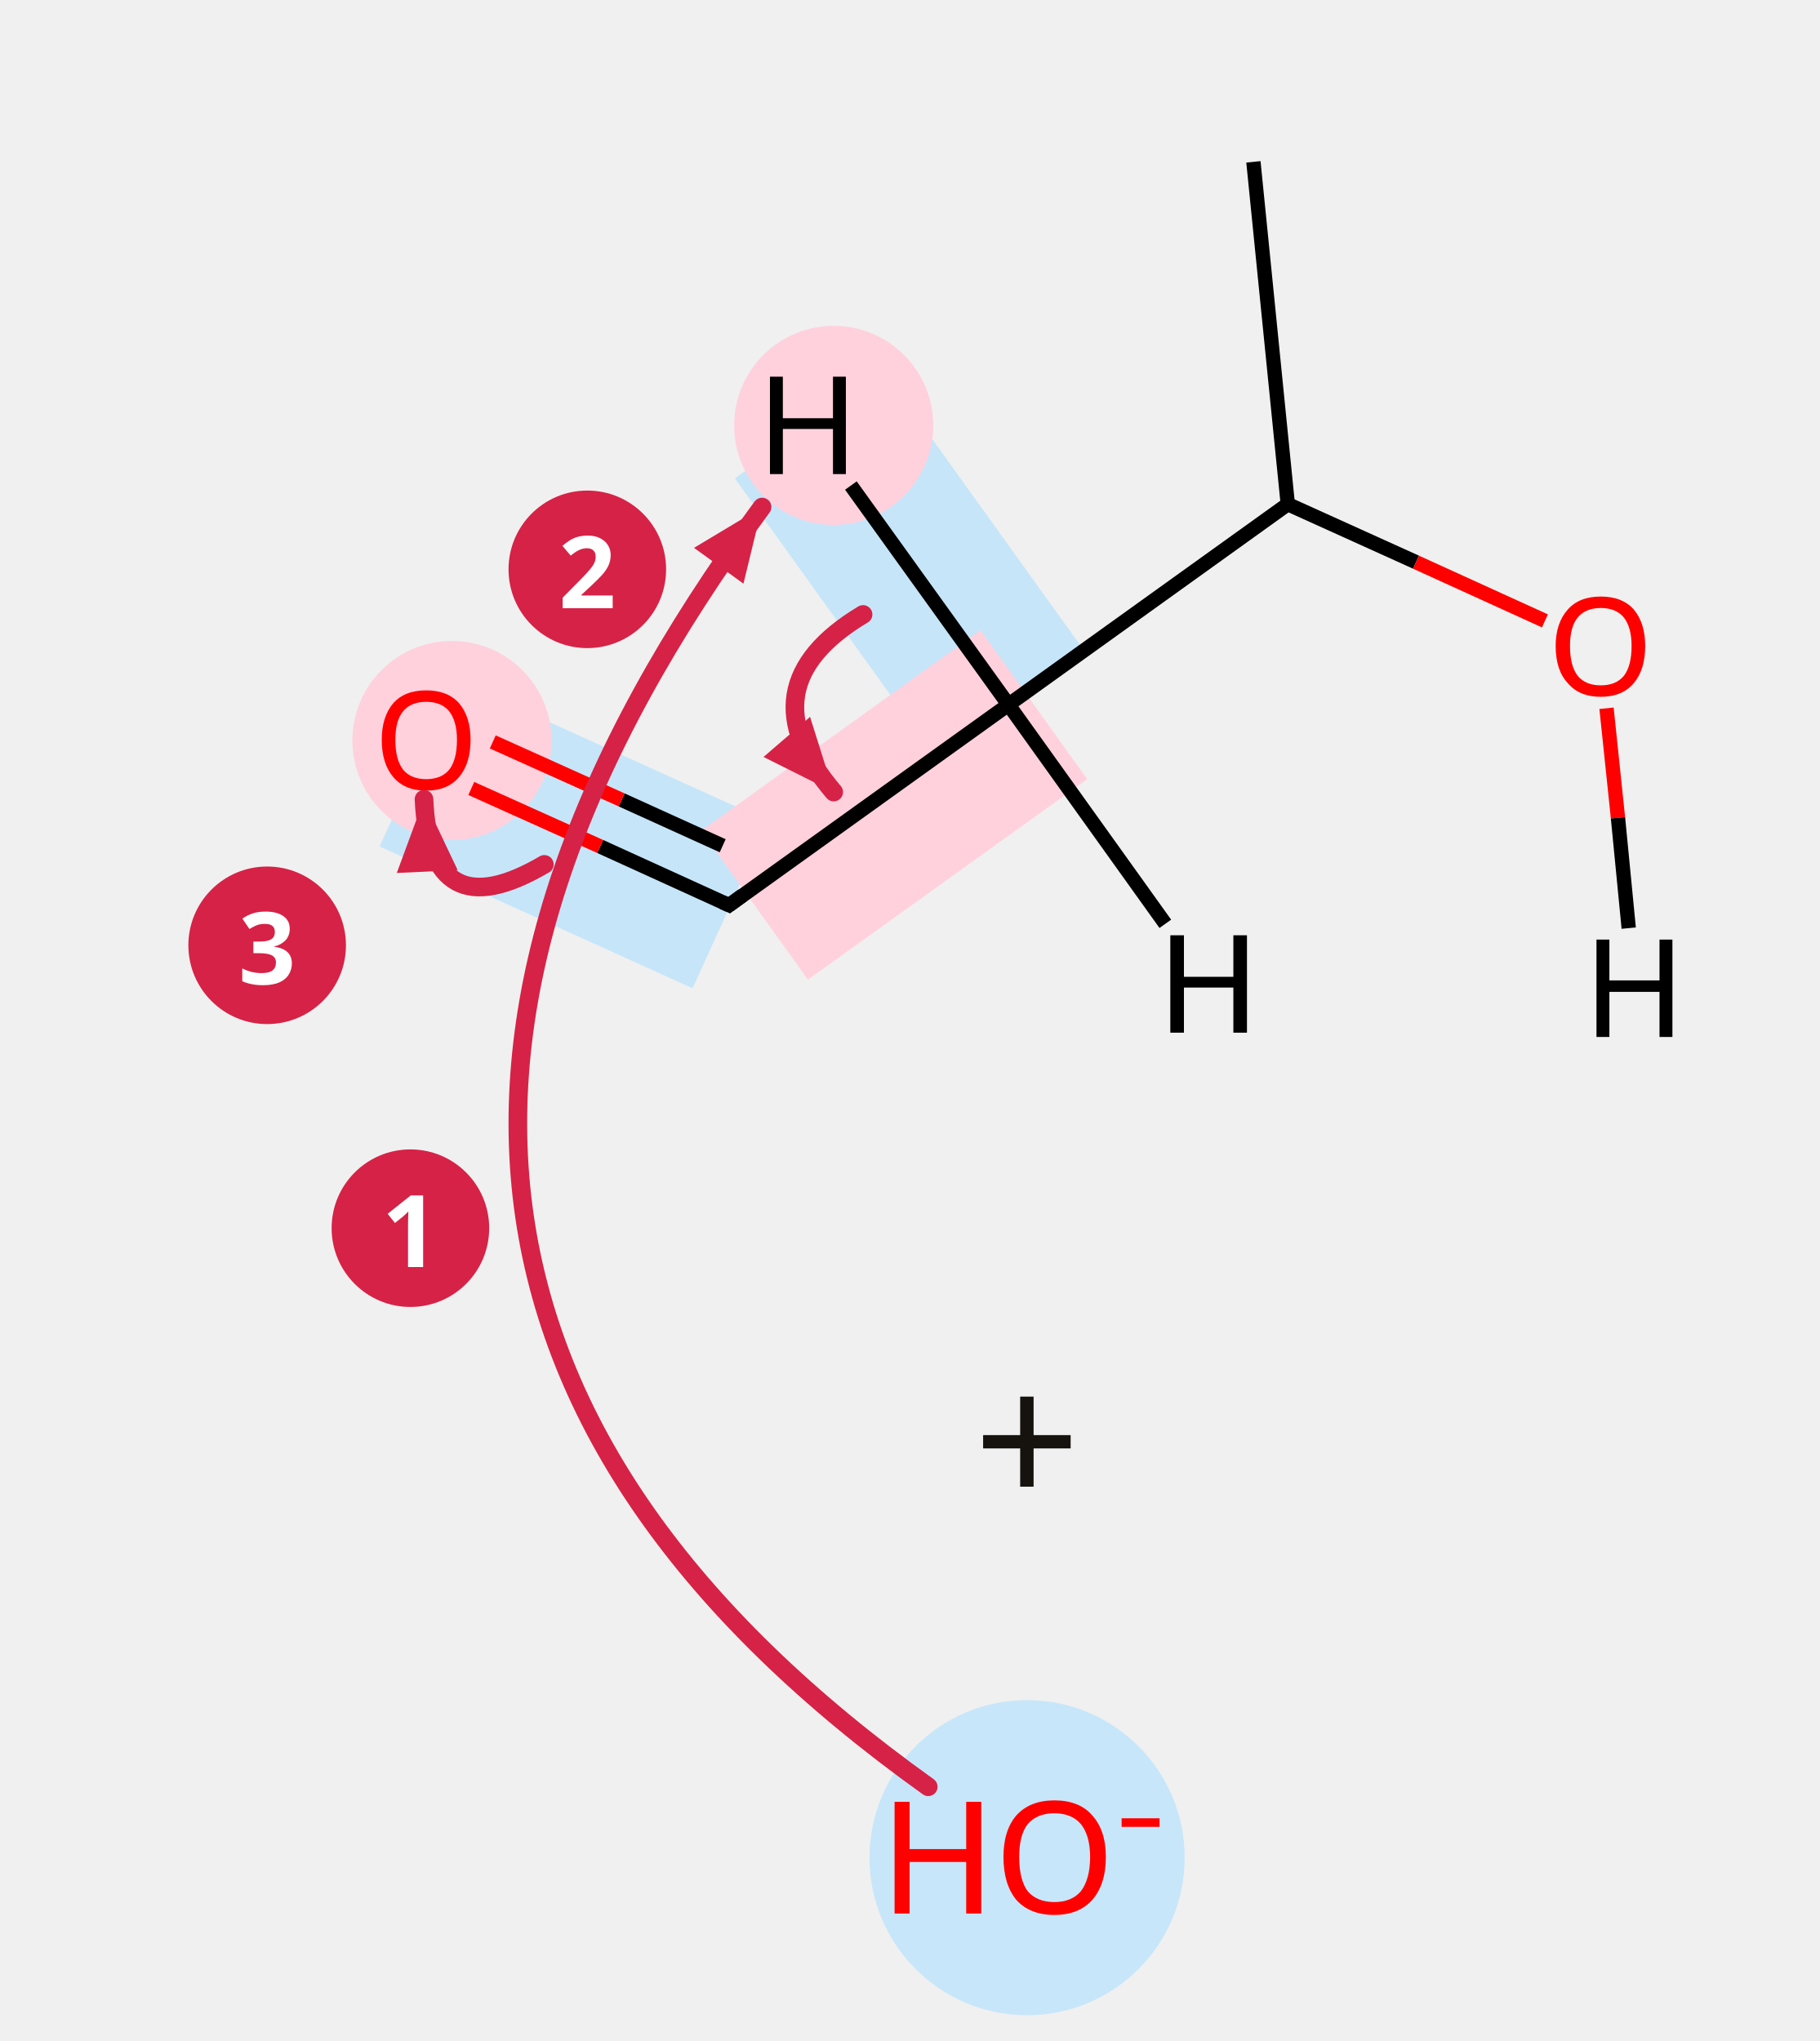
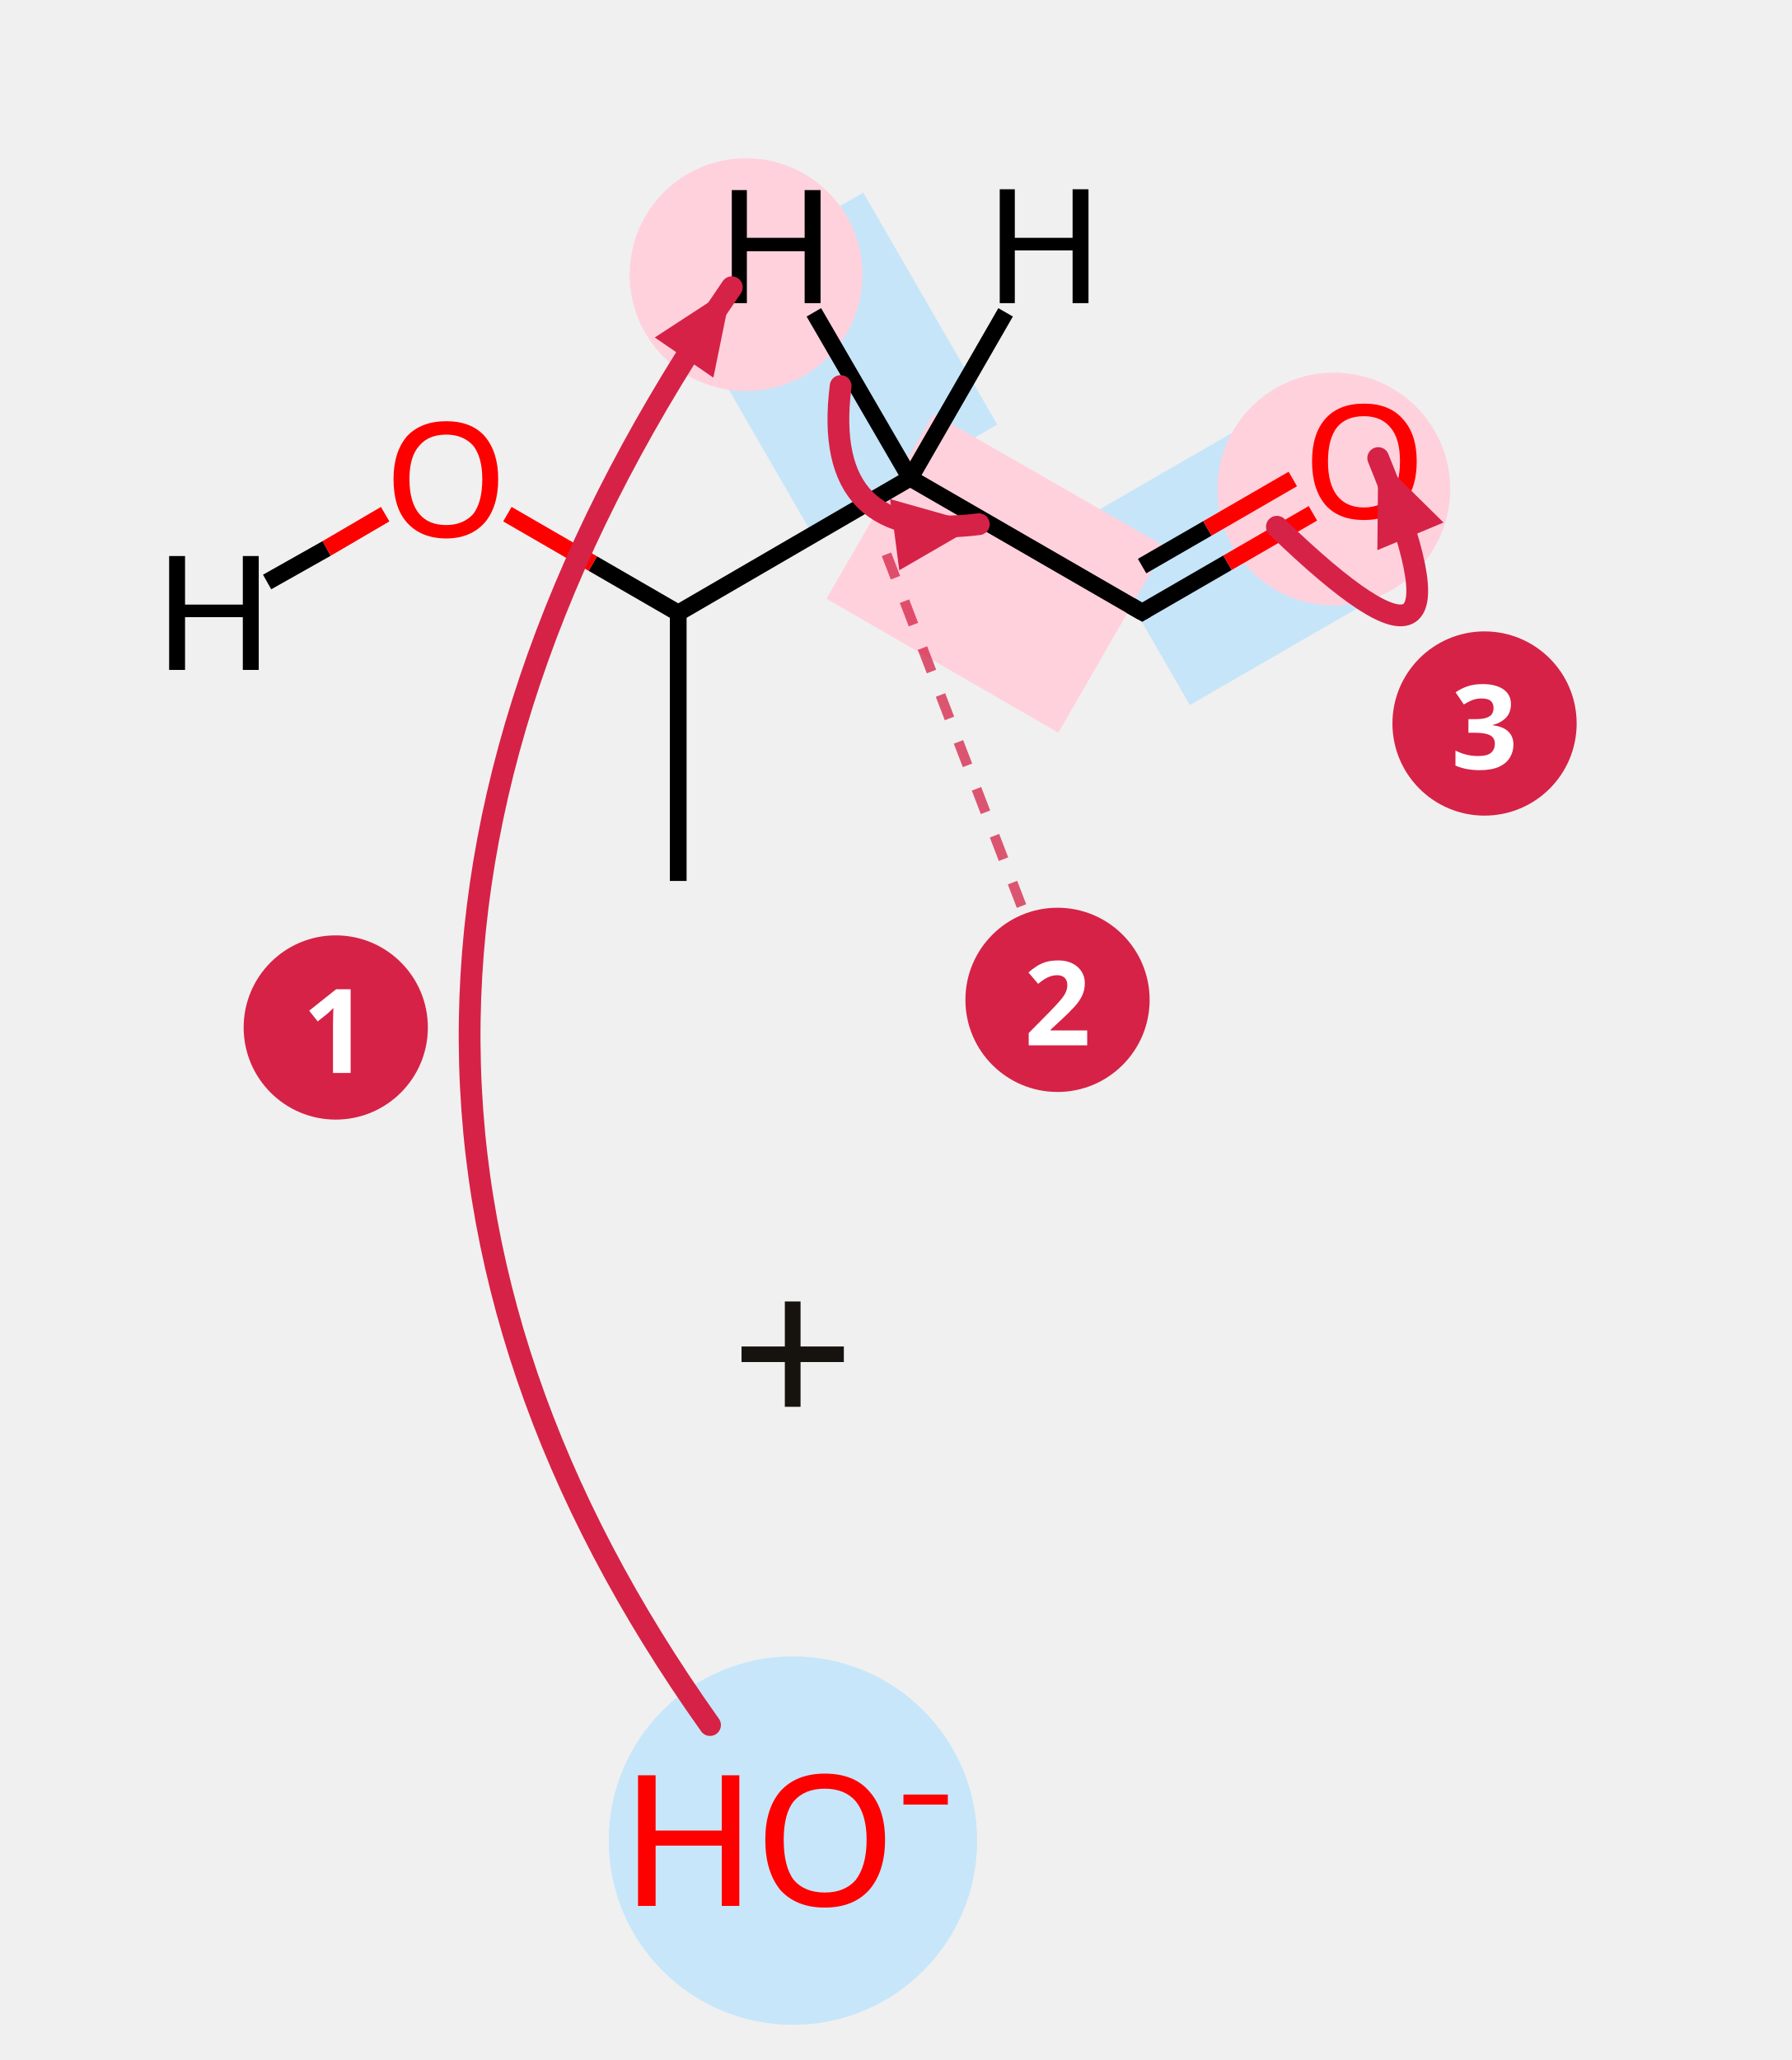
- <svg xmlns="http://www.w3.org/2000/svg" version="1.1" width="254px" height="285px" viewBox="-29 4 254 285">
-   <g transform="translate(-5.6, -22.3)">
-     <path class="bond-0 atom-0 atom-1" d="M 100.0,78.2 L 128.0,117.2 L 107.2,132.1 L 79.2,93.1 Z" style="fill:#C6E5F9;fill-rule:evenodd;fill-opacity:1;stroke:#C6E5F9;stroke-width:0.0px;stroke-linecap:butt;stroke-linejoin:miter;stroke-miterlimit:10;stroke-opacity:1;" />
-     <path class="bond-3 atom-3 atom-4" d="M 40.2,121.2 L 83.9,141.0 L 73.3,164.3 L 29.6,144.5 Z" style="fill:#C6E5F9;fill-rule:evenodd;fill-opacity:1;stroke:#C6E5F9;stroke-width:0.0px;stroke-linecap:butt;stroke-linejoin:miter;stroke-miterlimit:10;stroke-opacity:1;" />
-     <path class="bond-2 atom-1 atom-3" d="M 113.5,114.3 L 128.4,135.1 L 89.4,163.1 L 74.5,142.3 Z" style="fill:#FFD1DD;fill-rule:evenodd;fill-opacity:1;stroke:#FFD1DD;stroke-width:0.0px;stroke-linecap:butt;stroke-linejoin:miter;stroke-miterlimit:10;stroke-opacity:1;" />
-     <ellipse cx="93.0" cy="85.7" rx="13.4" ry="13.4" class="atom-0" style="fill:#FFD1DD;fill-rule:evenodd;stroke:#FFD1DD;stroke-width:1.0px;stroke-linecap:butt;stroke-linejoin:miter;stroke-opacity:1" />
-     <ellipse cx="39.7" cy="129.7" rx="13.4" ry="13.4" class="atom-4" style="fill:#FFD1DD;fill-rule:evenodd;stroke:#FFD1DD;stroke-width:1.0px;stroke-linecap:butt;stroke-linejoin:miter;stroke-opacity:1" />
-     <path class="bond-0 atom-0 atom-1" d="M 95.4,94.1 L 117.4,124.7" style="fill:none;fill-rule:evenodd;stroke:#000000;stroke-width:2.0px;stroke-linecap:butt;stroke-linejoin:miter;stroke-opacity:1" />
-     <path class="bond-1 atom-1 atom-2" d="M 117.4,124.7 L 139.3,155.3" style="fill:none;fill-rule:evenodd;stroke:#000000;stroke-width:2.0px;stroke-linecap:butt;stroke-linejoin:miter;stroke-opacity:1" />
-     <path class="bond-2 atom-1 atom-3" d="M 117.4,124.7 L 78.4,152.7" style="fill:none;fill-rule:evenodd;stroke:#000000;stroke-width:2.0px;stroke-linecap:butt;stroke-linejoin:miter;stroke-opacity:1" />
-     <path class="bond-3 atom-3 atom-4" d="M 78.4,152.7 L 60.4,144.5" style="fill:none;fill-rule:evenodd;stroke:#000000;stroke-width:2.0px;stroke-linecap:butt;stroke-linejoin:miter;stroke-opacity:1" />
-     <path class="bond-3 atom-3 atom-4" d="M 60.4,144.5 L 42.4,136.4" style="fill:none;fill-rule:evenodd;stroke:#FF0000;stroke-width:2.0px;stroke-linecap:butt;stroke-linejoin:miter;stroke-opacity:1" />
-     <path class="bond-3 atom-3 atom-4" d="M 77.5,144.4 L 63.4,138.0" style="fill:none;fill-rule:evenodd;stroke:#000000;stroke-width:2.0px;stroke-linecap:butt;stroke-linejoin:miter;stroke-opacity:1" />
-     <path class="bond-3 atom-3 atom-4" d="M 63.4,138.0 L 45.4,129.9" style="fill:none;fill-rule:evenodd;stroke:#FF0000;stroke-width:2.0px;stroke-linecap:butt;stroke-linejoin:miter;stroke-opacity:1" />
-     <path class="bond-4 atom-1 atom-5" d="M 117.4,124.7 L 156.4,96.7" style="fill:none;fill-rule:evenodd;stroke:#000000;stroke-width:2.0px;stroke-linecap:butt;stroke-linejoin:miter;stroke-opacity:1" />
-     <path class="bond-5 atom-5 atom-6" d="M 156.4,96.7 L 151.6,48.9" style="fill:none;fill-rule:evenodd;stroke:#000000;stroke-width:2.0px;stroke-linecap:butt;stroke-linejoin:miter;stroke-opacity:1" />
-     <path class="bond-6 atom-5 atom-7" d="M 156.4,96.7 L 174.3,104.8" style="fill:none;fill-rule:evenodd;stroke:#000000;stroke-width:2.0px;stroke-linecap:butt;stroke-linejoin:miter;stroke-opacity:1" />
-     <path class="bond-6 atom-5 atom-7" d="M 174.3,104.8 L 192.3,113.0" style="fill:none;fill-rule:evenodd;stroke:#FF0000;stroke-width:2.0px;stroke-linecap:butt;stroke-linejoin:miter;stroke-opacity:1" />
-     <path class="bond-7 atom-7 atom-8" d="M 200.9,125.2 L 202.5,140.5" style="fill:none;fill-rule:evenodd;stroke:#FF0000;stroke-width:2.0px;stroke-linecap:butt;stroke-linejoin:miter;stroke-opacity:1" />
-     <path class="bond-7 atom-7 atom-8" d="M 202.5,140.5 L 204.0,155.9" style="fill:none;fill-rule:evenodd;stroke:#000000;stroke-width:2.0px;stroke-linecap:butt;stroke-linejoin:miter;stroke-opacity:1" />
-     <path d="M 80.3,151.3 L 78.4,152.7 L 77.5,152.3" style="fill:none;stroke:#000000;stroke-width:2.0px;stroke-linecap:butt;stroke-linejoin:miter;stroke-miterlimit:10;stroke-opacity:1;" />
-     <path class="atom-0" d="M 84.1 78.9 L 85.9 78.9 L 85.9 84.7 L 92.9 84.7 L 92.9 78.9 L 94.7 78.9 L 94.7 92.5 L 92.9 92.5 L 92.9 86.2 L 85.9 86.2 L 85.9 92.5 L 84.1 92.5 L 84.1 78.9 " fill="#000000" />
-     <path class="atom-2" d="M 140.0 156.9 L 141.9 156.9 L 141.9 162.7 L 148.8 162.7 L 148.8 156.9 L 150.7 156.9 L 150.7 170.5 L 148.8 170.5 L 148.8 164.2 L 141.9 164.2 L 141.9 170.5 L 140.0 170.5 L 140.0 156.9 " fill="#000000" />
-     <path class="atom-4" d="M 29.9 129.6 Q 29.9 126.4, 31.5 124.5 Q 33.1 122.7, 36.1 122.7 Q 39.1 122.7, 40.7 124.5 Q 42.3 126.4, 42.3 129.6 Q 42.3 132.9, 40.7 134.8 Q 39.1 136.7, 36.1 136.7 Q 33.1 136.7, 31.5 134.8 Q 29.9 132.9, 29.9 129.6 M 36.1 135.1 Q 38.2 135.1, 39.3 133.8 Q 40.4 132.4, 40.4 129.6 Q 40.4 127.0, 39.3 125.6 Q 38.2 124.3, 36.1 124.3 Q 34.0 124.3, 32.9 125.6 Q 31.8 126.9, 31.8 129.6 Q 31.8 132.4, 32.9 133.8 Q 34.0 135.1, 36.1 135.1 " fill="#FF0000" />
-     <path class="atom-7" d="M 193.8 116.5 Q 193.8 113.3, 195.5 111.4 Q 197.1 109.6, 200.1 109.6 Q 203.1 109.6, 204.7 111.4 Q 206.3 113.3, 206.3 116.5 Q 206.3 119.8, 204.7 121.7 Q 203.1 123.6, 200.1 123.6 Q 197.1 123.6, 195.5 121.7 Q 193.8 119.9, 193.8 116.5 M 200.1 122.0 Q 202.2 122.0, 203.3 120.7 Q 204.4 119.3, 204.4 116.5 Q 204.4 113.9, 203.3 112.5 Q 202.2 111.2, 200.1 111.2 Q 198.0 111.2, 196.9 112.5 Q 195.8 113.8, 195.8 116.5 Q 195.8 119.3, 196.9 120.7 Q 198.0 122.0, 200.1 122.0 " fill="#FF0000" />
-     <path class="atom-8" d="M 199.5 157.5 L 201.3 157.5 L 201.3 163.2 L 208.3 163.2 L 208.3 157.5 L 210.1 157.5 L 210.1 171.1 L 208.3 171.1 L 208.3 164.8 L 201.3 164.8 L 201.3 171.1 L 199.5 171.1 L 199.5 157.5 " fill="#000000" />
+ <svg xmlns="http://www.w3.org/2000/svg" version="1.1" width="214px" height="246px" viewBox="4 4 214 246">
+   <g transform="translate(-21.3, -42.1)">
+     <path class="bond-0 atom-0 atom-1" d="M 128.4,69.1 L 144.4,96.8 L 122.2,109.7 L 106.2,82.0 Z" style="fill:#C6E5F9;fill-rule:evenodd;fill-opacity:1;stroke:#C6E5F9;stroke-width:0.0px;stroke-linecap:butt;stroke-linejoin:miter;stroke-miterlimit:10;stroke-opacity:1;" />
+     <path class="bond-3 atom-3 atom-4" d="M 182.3,92.1 L 195.1,114.3 L 167.4,130.3 L 154.6,108.1 Z" style="fill:#C6E5F9;fill-rule:evenodd;fill-opacity:1;stroke:#C6E5F9;stroke-width:0.0px;stroke-linecap:butt;stroke-linejoin:miter;stroke-miterlimit:10;stroke-opacity:1;" />
+     <path class="bond-2 atom-1 atom-3" d="M 136.8,95.5 L 164.5,111.4 L 151.7,133.6 L 124.0,117.6 Z" style="fill:#FFD1DD;fill-rule:evenodd;fill-opacity:1;stroke:#FFD1DD;stroke-width:0.0px;stroke-linecap:butt;stroke-linejoin:miter;stroke-miterlimit:10;stroke-opacity:1;" />
+     <ellipse cx="114.4" cy="78.9" rx="13.4" ry="13.4" class="atom-0" style="fill:#FFD1DD;fill-rule:evenodd;stroke:#FFD1DD;stroke-width:1.0px;stroke-linecap:butt;stroke-linejoin:miter;stroke-opacity:1" />
+     <ellipse cx="184.6" cy="104.5" rx="13.4" ry="13.4" class="atom-4" style="fill:#FFD1DD;fill-rule:evenodd;stroke:#FFD1DD;stroke-width:1.0px;stroke-linecap:butt;stroke-linejoin:miter;stroke-opacity:1" />
+     <path class="bond-0 atom-0 atom-1" d="M 122.5,83.4 L 134.0,103.2" style="fill:none;fill-rule:evenodd;stroke:#000000;stroke-width:2.0px;stroke-linecap:butt;stroke-linejoin:miter;stroke-opacity:1" />
+     <path class="bond-1 atom-1 atom-2" d="M 134.0,103.2 L 145.4,83.4" style="fill:none;fill-rule:evenodd;stroke:#000000;stroke-width:2.0px;stroke-linecap:butt;stroke-linejoin:miter;stroke-opacity:1" />
+     <path class="bond-2 atom-1 atom-3" d="M 134.0,103.2 L 161.7,119.2" style="fill:none;fill-rule:evenodd;stroke:#000000;stroke-width:2.0px;stroke-linecap:butt;stroke-linejoin:miter;stroke-opacity:1" />
+     <path class="bond-3 atom-3 atom-4" d="M 161.7,119.2 L 171.9,113.3" style="fill:none;fill-rule:evenodd;stroke:#000000;stroke-width:2.0px;stroke-linecap:butt;stroke-linejoin:miter;stroke-opacity:1" />
+     <path class="bond-3 atom-3 atom-4" d="M 171.9,113.3 L 182.1,107.4" style="fill:none;fill-rule:evenodd;stroke:#FF0000;stroke-width:2.0px;stroke-linecap:butt;stroke-linejoin:miter;stroke-opacity:1" />
+     <path class="bond-3 atom-3 atom-4" d="M 161.7,113.7 L 169.5,109.2" style="fill:none;fill-rule:evenodd;stroke:#000000;stroke-width:2.0px;stroke-linecap:butt;stroke-linejoin:miter;stroke-opacity:1" />
+     <path class="bond-3 atom-3 atom-4" d="M 169.5,109.2 L 179.7,103.3" style="fill:none;fill-rule:evenodd;stroke:#FF0000;stroke-width:2.0px;stroke-linecap:butt;stroke-linejoin:miter;stroke-opacity:1" />
+     <path class="bond-4 atom-1 atom-5" d="M 134.0,103.2 L 106.3,119.3" style="fill:none;fill-rule:evenodd;stroke:#000000;stroke-width:2.0px;stroke-linecap:butt;stroke-linejoin:miter;stroke-opacity:1" />
+     <path class="bond-5 atom-5 atom-6" d="M 106.3,119.3 L 106.3,151.3" style="fill:none;fill-rule:evenodd;stroke:#000000;stroke-width:2.0px;stroke-linecap:butt;stroke-linejoin:miter;stroke-opacity:1" />
+     <path class="bond-6 atom-5 atom-7" d="M 106.3,119.3 L 96.1,113.4" style="fill:none;fill-rule:evenodd;stroke:#000000;stroke-width:2.0px;stroke-linecap:butt;stroke-linejoin:miter;stroke-opacity:1" />
+     <path class="bond-6 atom-5 atom-7" d="M 96.1,113.4 L 85.9,107.5" style="fill:none;fill-rule:evenodd;stroke:#FF0000;stroke-width:2.0px;stroke-linecap:butt;stroke-linejoin:miter;stroke-opacity:1" />
+     <path class="bond-7 atom-7 atom-8" d="M 71.3,107.5 L 64.3,111.6" style="fill:none;fill-rule:evenodd;stroke:#FF0000;stroke-width:2.0px;stroke-linecap:butt;stroke-linejoin:miter;stroke-opacity:1" />
+     <path class="bond-7 atom-7 atom-8" d="M 64.3,111.6 L 57.2,115.6" style="fill:none;fill-rule:evenodd;stroke:#000000;stroke-width:2.0px;stroke-linecap:butt;stroke-linejoin:miter;stroke-opacity:1" />
+     <path d="M 160.3,118.4 L 161.7,119.2 L 162.2,118.9" style="fill:none;stroke:#000000;stroke-width:2.0px;stroke-linecap:butt;stroke-linejoin:miter;stroke-miterlimit:10;stroke-opacity:1;" />
+     <path class="atom-0" d="M 112.7 68.8 L 114.5 68.8 L 114.5 74.5 L 121.4 74.5 L 121.4 68.8 L 123.3 68.8 L 123.3 82.3 L 121.4 82.3 L 121.4 76.1 L 114.5 76.1 L 114.5 82.3 L 112.7 82.3 L 112.7 68.8 " fill="#000000" />
+     <path class="atom-2" d="M 144.7 68.7 L 146.5 68.7 L 146.5 74.5 L 153.4 74.5 L 153.4 68.7 L 155.3 68.7 L 155.3 82.3 L 153.4 82.3 L 153.4 76.0 L 146.5 76.0 L 146.5 82.3 L 144.7 82.3 L 144.7 68.7 " fill="#000000" />
+     <path class="atom-4" d="M 182.0 101.2 Q 182.0 97.9, 183.6 96.1 Q 185.2 94.3, 188.2 94.3 Q 191.2 94.3, 192.8 96.1 Q 194.5 97.9, 194.5 101.2 Q 194.5 104.5, 192.8 106.4 Q 191.2 108.2, 188.2 108.2 Q 185.2 108.2, 183.6 106.4 Q 182.0 104.5, 182.0 101.2 M 188.2 106.7 Q 190.3 106.7, 191.4 105.3 Q 192.5 103.9, 192.5 101.2 Q 192.5 98.5, 191.4 97.2 Q 190.3 95.8, 188.2 95.8 Q 186.1 95.8, 185.0 97.1 Q 183.9 98.5, 183.9 101.2 Q 183.9 103.9, 185.0 105.3 Q 186.1 106.7, 188.2 106.7 " fill="#FF0000" />
+     <path class="atom-7" d="M 72.3 103.3 Q 72.3 100.1, 73.9 98.2 Q 75.6 96.4, 78.6 96.4 Q 81.6 96.4, 83.2 98.2 Q 84.8 100.1, 84.8 103.3 Q 84.8 106.6, 83.2 108.5 Q 81.5 110.4, 78.6 110.4 Q 75.6 110.4, 73.9 108.5 Q 72.3 106.7, 72.3 103.3 M 78.6 108.8 Q 80.6 108.8, 81.8 107.5 Q 82.9 106.1, 82.9 103.3 Q 82.9 100.7, 81.8 99.3 Q 80.6 98.0, 78.6 98.0 Q 76.5 98.0, 75.4 99.3 Q 74.2 100.6, 74.2 103.3 Q 74.2 106.1, 75.4 107.5 Q 76.5 108.8, 78.6 108.8 " fill="#FF0000" />
+     <path class="atom-8" d="M 45.5 112.5 L 47.4 112.5 L 47.4 118.3 L 54.3 118.3 L 54.3 112.5 L 56.2 112.5 L 56.2 126.1 L 54.3 126.1 L 54.3 119.8 L 47.4 119.8 L 47.4 126.1 L 45.5 126.1 L 45.5 112.5 " fill="#000000" />
  </g>
-   <g transform="translate(-5.6, 153.4)">
+   <g transform="translate(-21.3, 113.8)">
    <circle cx="120.0" cy="110.0" r="22" fill="rgb(199,230,250)" />
    <path class="atom-0" d="M 101.5 102.2 L 103.6 102.2 L 103.6 108.8 L 111.5 108.8 L 111.5 102.2 L 113.6 102.2 L 113.6 117.8 L 111.5 117.8 L 111.5 110.6 L 103.6 110.6 L 103.6 117.8 L 101.5 117.8 L 101.5 102.2 " fill="#FF0000" />
    <path class="atom-0" d="M 116.7 109.9 Q 116.7 106.2, 118.5 104.1 Q 120.4 102.0, 123.8 102.0 Q 127.3 102.0, 129.1 104.1 Q 131.0 106.2, 131.0 109.9 Q 131.0 113.7, 129.1 115.9 Q 127.2 118.0, 123.8 118.0 Q 120.4 118.0, 118.5 115.9 Q 116.7 113.7, 116.7 109.9 M 123.8 116.2 Q 126.2 116.2, 127.5 114.7 Q 128.8 113.0, 128.8 109.9 Q 128.8 106.9, 127.5 105.3 Q 126.2 103.8, 123.8 103.8 Q 121.4 103.8, 120.1 105.3 Q 118.9 106.8, 118.9 109.9 Q 118.9 113.1, 120.1 114.7 Q 121.4 116.2, 123.8 116.2 " fill="#FF0000" />
    <path class="atom-0" d="M 133.2 104.5 L 138.5 104.5 L 138.5 105.7 L 133.2 105.7 L 133.2 104.5 " fill="#FF0000" />
  </g>
-   <text x="114.4" y="204.4" text-anchor="middle" dominant-baseline="central" font-family="Karla, sans-serif" font-size="26" fill="#16130F">+</text>
-   <path d="M 100.6,253.5 Q -0.9,180.9 77.4,74.8" fill="none" stroke="#D62246" stroke-width="2.6" stroke-linecap="round" />
-   <polygon points="77.4,74.8 74.8,85.5 67.9,80.5" fill="#D62246" />
-   <circle cx="28.3" cy="175.5" r="11" fill="#D62246" />
-   <text x="28.3" y="175.5" text-anchor="middle" dominant-baseline="central" font-family="Karla, sans-serif" font-size="14" font-weight="700" fill="#FFFFFF">1</text>
-   <path d="M 91.5,89.8 Q 74.8,99.8 87.4,114.6" fill="none" stroke="#D62246" stroke-width="2.6" stroke-linecap="round" />
-   <polygon points="87.4,114.6 77.6,109.7 84.1,104.1" fill="#D62246" />
-   <circle cx="53.0" cy="83.5" r="11" fill="#D62246" />
-   <text x="53.0" y="83.5" text-anchor="middle" dominant-baseline="central" font-family="Karla, sans-serif" font-size="14" font-weight="700" fill="#FFFFFF">2</text>
-   <path d="M 47.0,124.7 Q 31.0,134.1 30.2,115.6" fill="none" stroke="#D62246" stroke-width="2.6" stroke-linecap="round" />
-   <polygon points="30.2,115.6 34.9,125.5 26.4,125.9" fill="#D62246" />
-   <circle cx="8.3" cy="136.0" r="11" fill="#D62246" />
-   <text x="8.3" y="136.0" text-anchor="middle" dominant-baseline="central" font-family="Karla, sans-serif" font-size="14" font-weight="700" fill="#FFFFFF">3</text>
+   <text x="98.7" y="164.8" text-anchor="middle" dominant-baseline="central" font-family="Karla, sans-serif" font-size="26" fill="#16130F">+</text>
+   <path d="M 88.8,210.0 Q 30.1,127.5 91.4,38.3" fill="none" stroke="#D62246" stroke-width="2.6" stroke-linecap="round" />
+   <polygon points="91.4,38.3 89.2,49.1 82.2,44.3" fill="#D62246" />
+   <circle cx="44.1" cy="126.7" r="11" fill="#D62246" />
+   <text x="44.1" y="126.7" text-anchor="middle" dominant-baseline="central" font-family="Karla, sans-serif" font-size="14" font-weight="700" fill="#FFFFFF">1</text>
+   <line x1="126.0" y1="112.2" x2="108.8" y2="67.4" stroke="#D62246" stroke-width="1.2" stroke-dasharray="3 3" opacity="0.75" />
+   <path d="M 104.4,50.1 Q 102.0,69.0 120.9,66.6" fill="none" stroke="#D62246" stroke-width="2.6" stroke-linecap="round" />
+   <polygon points="120.9,66.6 111.4,72.1 110.3,63.6" fill="#D62246" />
+   <circle cx="130.3" cy="123.4" r="11" fill="#D62246" />
+   <text x="130.3" y="123.4" text-anchor="middle" dominant-baseline="central" font-family="Karla, sans-serif" font-size="14" font-weight="700" fill="#FFFFFF">2</text>
+   <path d="M 156.5,66.9 Q 182.1,91.6 168.6,58.7" fill="none" stroke="#D62246" stroke-width="2.6" stroke-linecap="round" />
+   <polygon points="168.6,58.7 176.4,66.4 168.5,69.7" fill="#D62246" />
+   <circle cx="181.3" cy="90.4" r="11" fill="#D62246" />
+   <text x="181.3" y="90.4" text-anchor="middle" dominant-baseline="central" font-family="Karla, sans-serif" font-size="14" font-weight="700" fill="#FFFFFF">3</text>
</svg>
